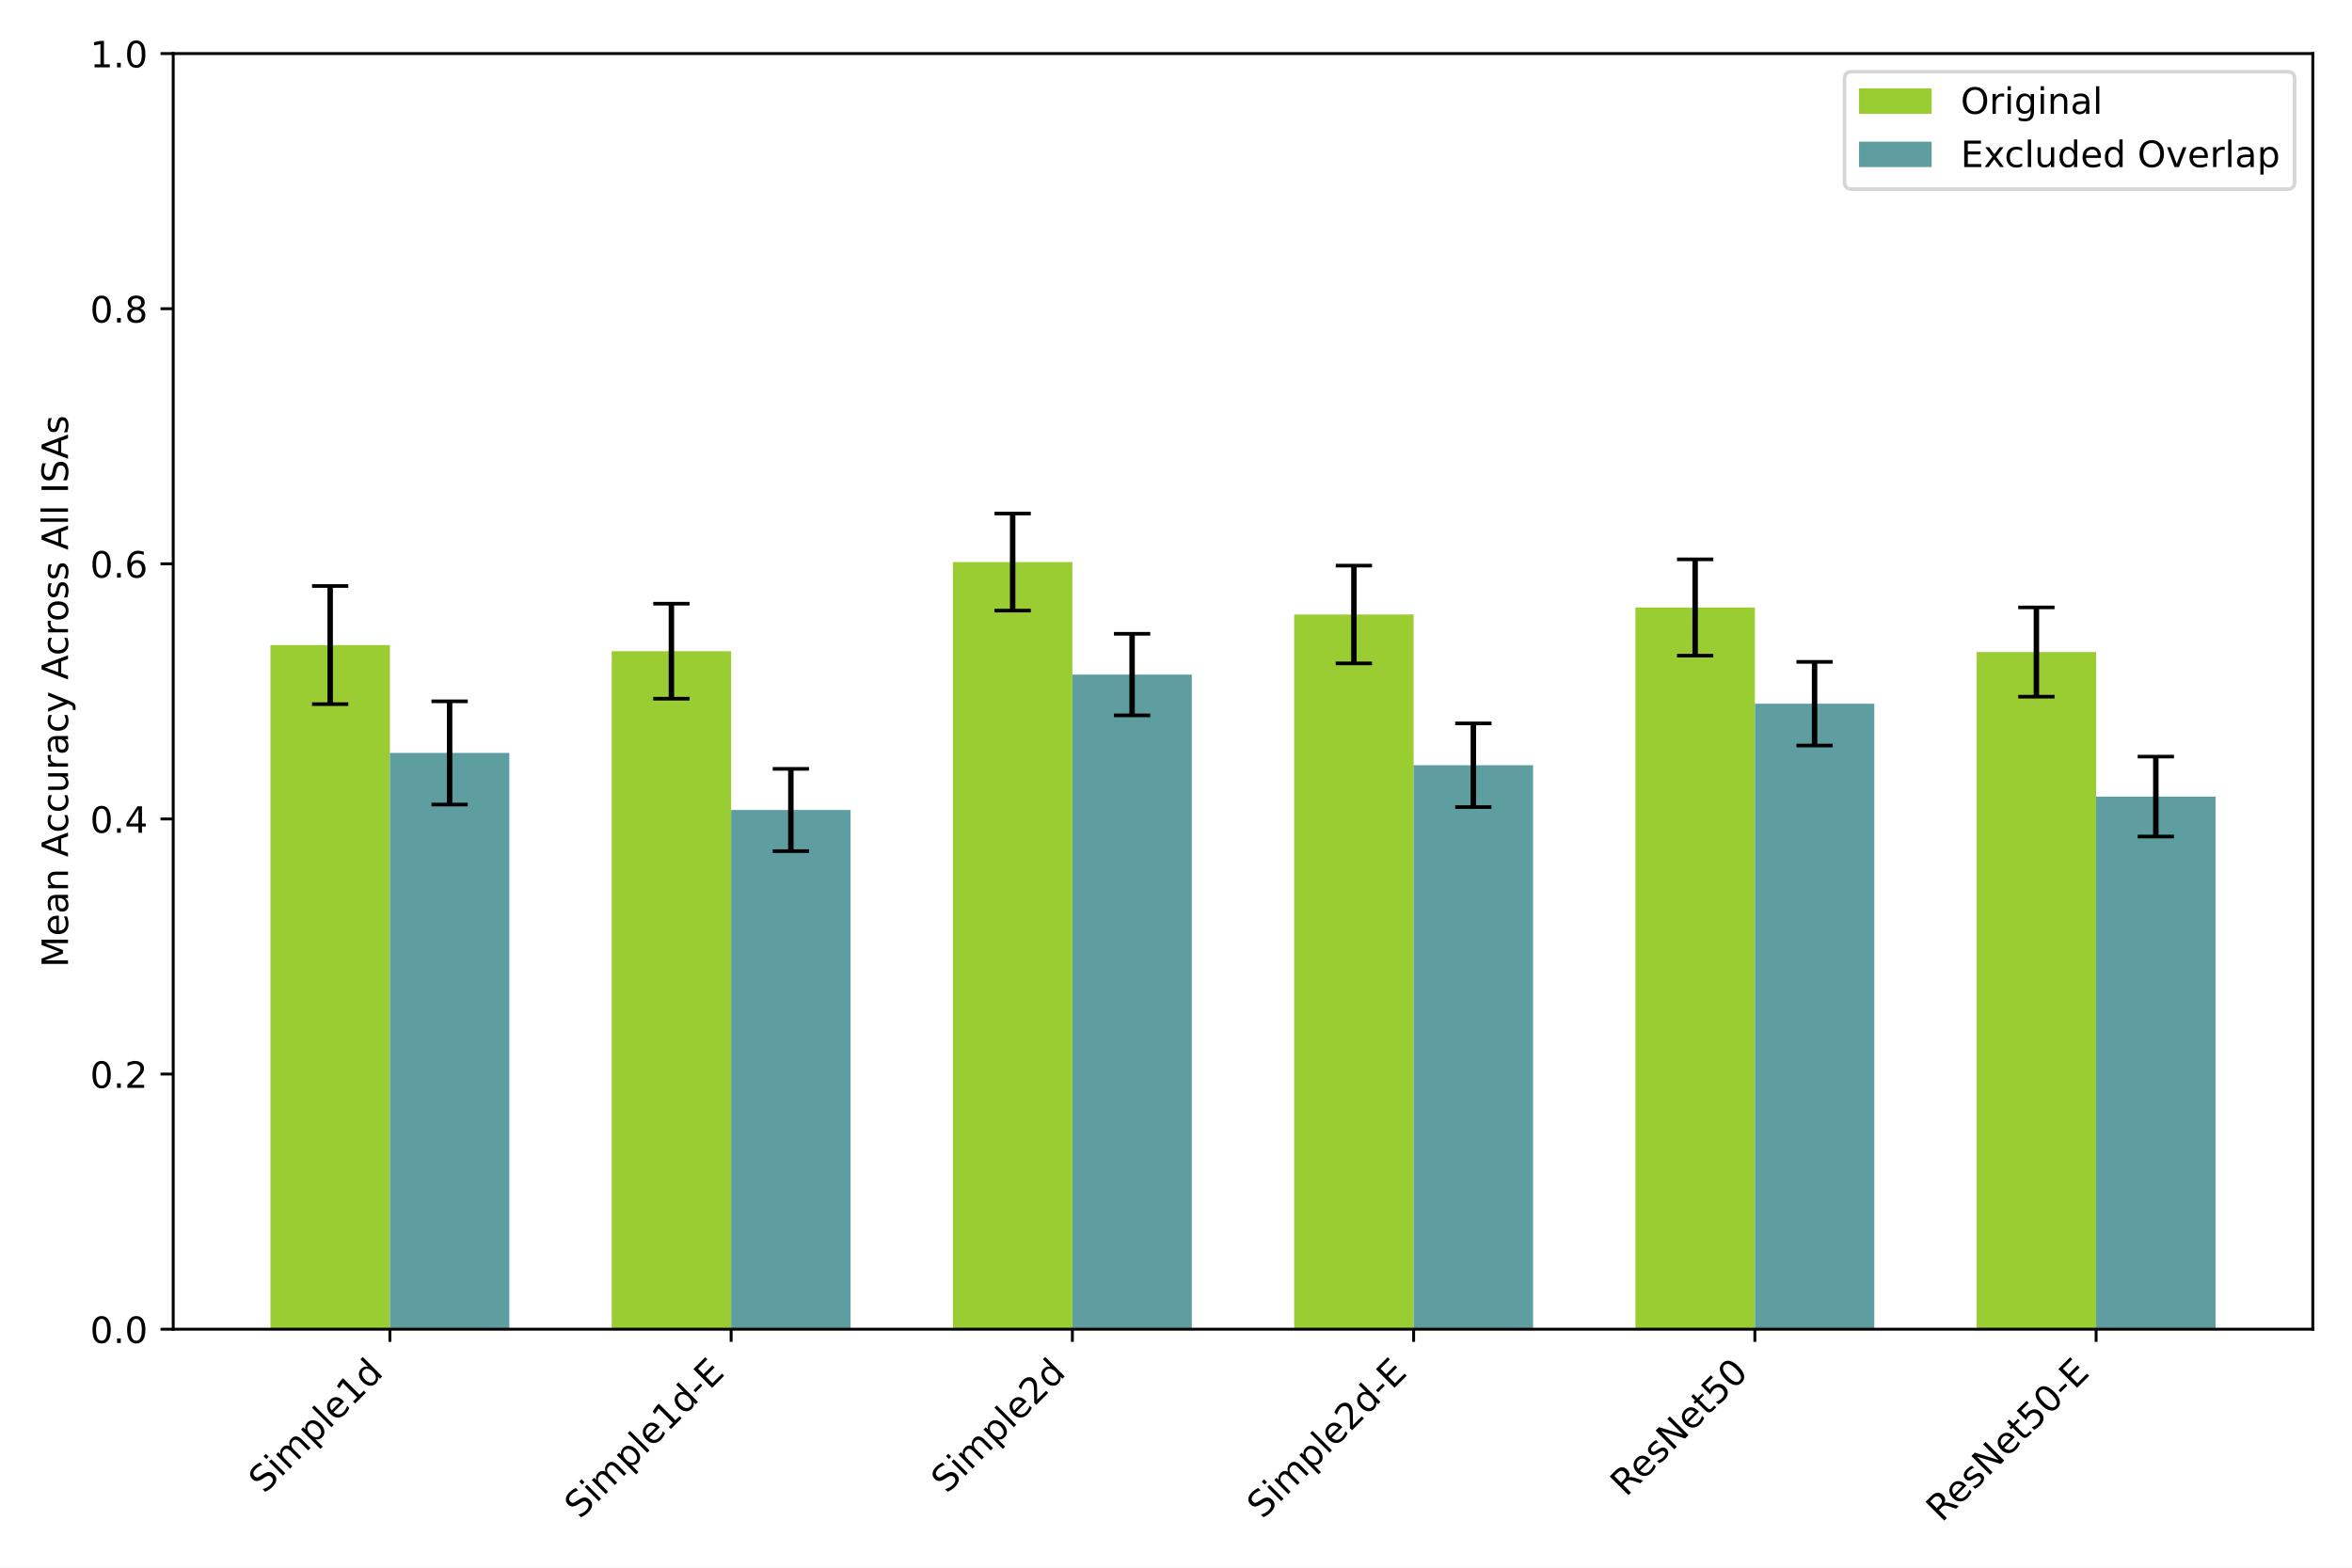
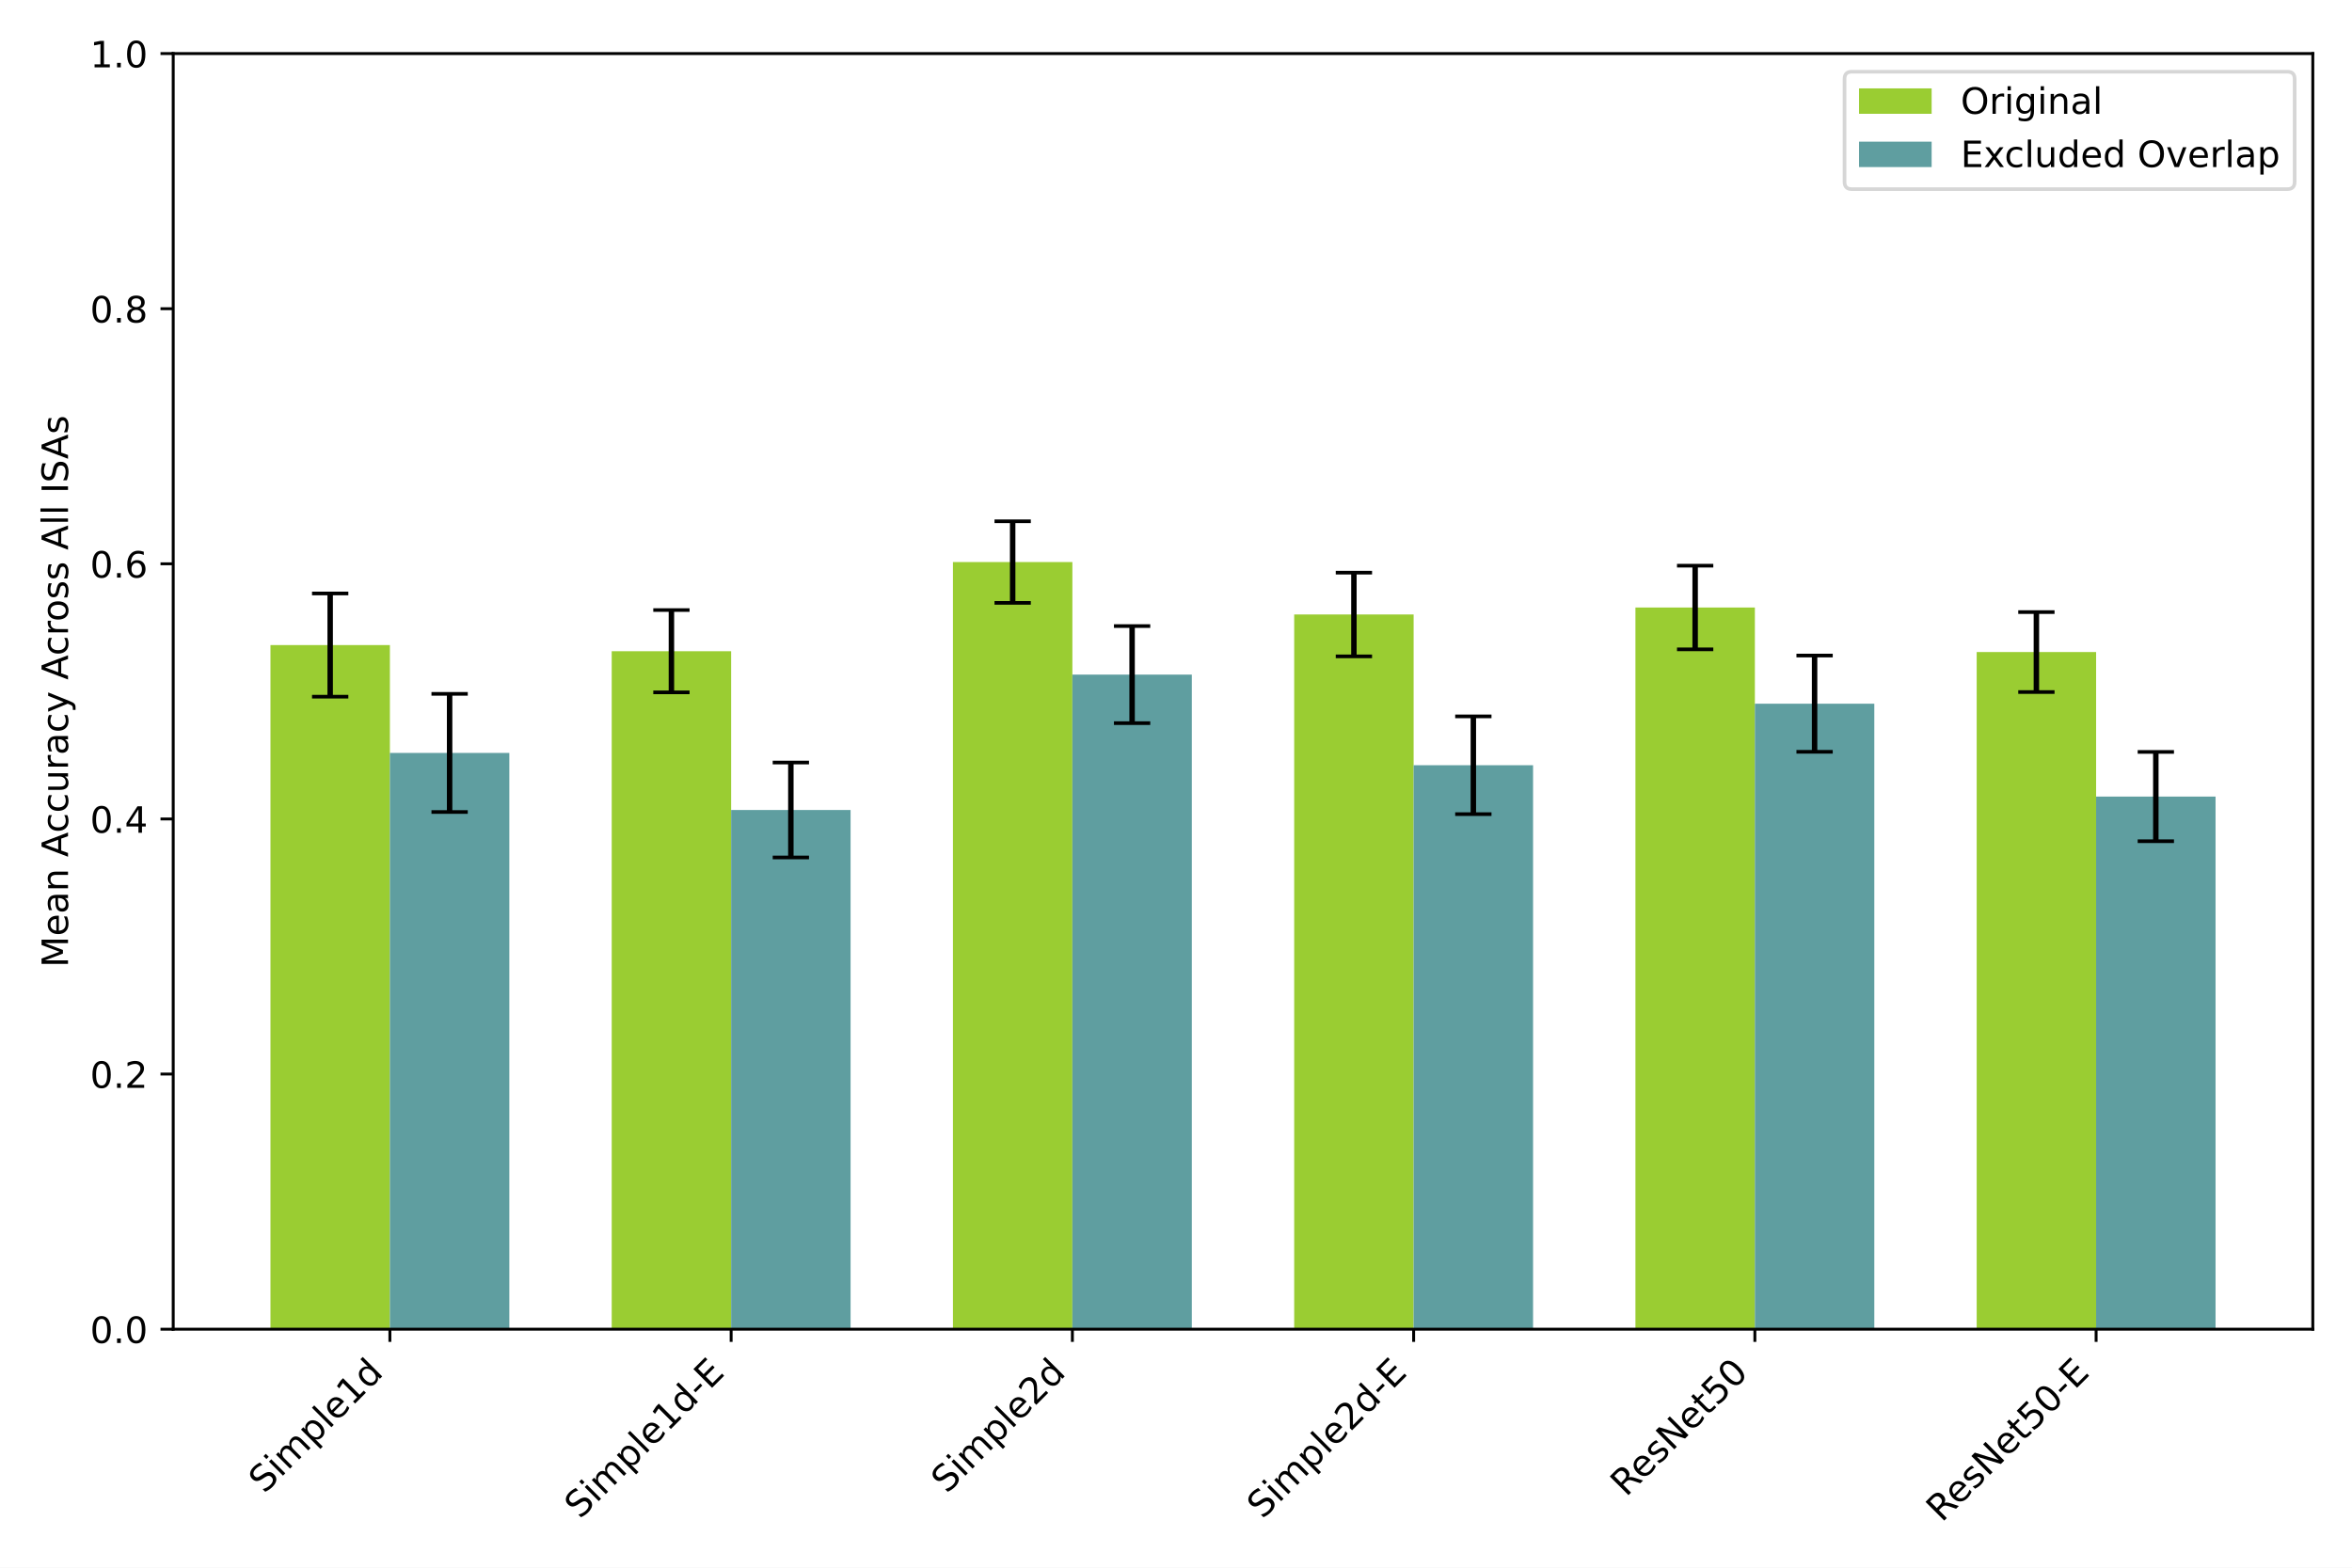
<svg xmlns="http://www.w3.org/2000/svg" xmlns:xlink="http://www.w3.org/1999/xlink" width="648pt" height="432pt" viewBox="0 0 648 432" version="1.1">
  <defs>
    <style type="text/css">*{stroke-linejoin: round; stroke-linecap: butt}</style>
  </defs>
  <g id="figure_1">
    <g id="patch_1">
      <path d="M 0 432  L 648 432  L 648 0  L 0 0  z " style="fill: #ffffff" />
    </g>
    <g id="axes_1">
      <g id="patch_2">
        <path d="M 47.72 366.279  L 637.2 366.279  L 637.2 14.76  L 47.72 14.76  z " style="fill: #ffffff" />
      </g>
      <g id="patch_3">
-         <path d="M 74.515 366.279  L 107.42 366.279  L 107.42 177.759  L 74.515 177.759  z " clip-path="url(#p58ae821afe)" style="fill: #9acd32" />
+         <path d="M 74.515 366.279  L 107.42 366.279  L 107.42 177.759  L 74.515 177.759  z " clip-path="url(#p9a9bf12176)" style="fill: #9acd32" />
      </g>
      <g id="patch_4">
-         <path d="M 168.53 366.279  L 201.436 366.279  L 201.436 179.444  L 168.53 179.444  z " clip-path="url(#p58ae821afe)" style="fill: #9acd32" />
+         <path d="M 168.53 366.279  L 201.436 366.279  L 201.436 179.444  L 168.53 179.444  z " clip-path="url(#p9a9bf12176)" style="fill: #9acd32" />
      </g>
      <g id="patch_5">
-         <path d="M 262.546 366.279  L 295.452 366.279  L 295.452 154.886  L 262.546 154.886  z " clip-path="url(#p58ae821afe)" style="fill: #9acd32" />
+         <path d="M 262.546 366.279  L 295.452 366.279  L 295.452 154.886  L 262.546 154.886  z " clip-path="url(#p9a9bf12176)" style="fill: #9acd32" />
      </g>
      <g id="patch_6">
-         <path d="M 356.562 366.279  L 389.468 366.279  L 389.468 169.332  L 356.562 169.332  z " clip-path="url(#p58ae821afe)" style="fill: #9acd32" />
+         <path d="M 356.562 366.279  L 389.468 366.279  L 389.468 169.332  L 356.562 169.332  z " clip-path="url(#p9a9bf12176)" style="fill: #9acd32" />
      </g>
      <g id="patch_7">
-         <path d="M 450.578 366.279  L 483.484 366.279  L 483.484 167.406  L 450.578 167.406  z " clip-path="url(#p58ae821afe)" style="fill: #9acd32" />
+         <path d="M 450.578 366.279  L 483.484 366.279  L 483.484 167.406  L 450.578 167.406  z " clip-path="url(#p9a9bf12176)" style="fill: #9acd32" />
      </g>
      <g id="patch_8">
-         <path d="M 544.594 366.279  L 577.5 366.279  L 577.5 179.685  L 544.594 179.685  z " clip-path="url(#p58ae821afe)" style="fill: #9acd32" />
+         <path d="M 544.594 366.279  L 577.5 366.279  L 577.5 179.685  L 544.594 179.685  z " clip-path="url(#p9a9bf12176)" style="fill: #9acd32" />
      </g>
      <g id="patch_9">
-         <path d="M 107.42 366.279  L 140.326 366.279  L 140.326 207.479  L 107.42 207.479  z " clip-path="url(#p58ae821afe)" style="fill: #5f9ea0" />
+         <path d="M 107.42 366.279  L 140.326 366.279  L 140.326 207.479  L 107.42 207.479  z " clip-path="url(#p9a9bf12176)" style="fill: #5f9ea0" />
      </g>
      <g id="patch_10">
-         <path d="M 201.436 366.279  L 234.342 366.279  L 234.342 223.205  L 201.436 223.205  z " clip-path="url(#p58ae821afe)" style="fill: #5f9ea0" />
+         <path d="M 201.436 366.279  L 234.342 366.279  L 234.342 223.205  L 201.436 223.205  z " clip-path="url(#p9a9bf12176)" style="fill: #5f9ea0" />
      </g>
      <g id="patch_11">
-         <path d="M 295.452 366.279  L 328.358 366.279  L 328.358 185.894  L 295.452 185.894  z " clip-path="url(#p58ae821afe)" style="fill: #5f9ea0" />
+         <path d="M 295.452 366.279  L 328.358 366.279  L 328.358 185.894  L 295.452 185.894  z " clip-path="url(#p9a9bf12176)" style="fill: #5f9ea0" />
      </g>
      <g id="patch_12">
-         <path d="M 389.468 366.279  L 422.374 366.279  L 422.374 210.871  L 389.468 210.871  z " clip-path="url(#p58ae821afe)" style="fill: #5f9ea0" />
+         <path d="M 389.468 366.279  L 422.374 366.279  L 422.374 210.871  L 389.468 210.871  z " clip-path="url(#p9a9bf12176)" style="fill: #5f9ea0" />
      </g>
      <g id="patch_13">
-         <path d="M 483.484 366.279  L 516.39 366.279  L 516.39 193.912  L 483.484 193.912  z " clip-path="url(#p58ae821afe)" style="fill: #5f9ea0" />
+         <path d="M 483.484 366.279  L 516.39 366.279  L 516.39 193.912  L 483.484 193.912  z " clip-path="url(#p9a9bf12176)" style="fill: #5f9ea0" />
      </g>
      <g id="patch_14">
-         <path d="M 577.5 366.279  L 610.405 366.279  L 610.405 219.505  L 577.5 219.505  z " clip-path="url(#p58ae821afe)" style="fill: #5f9ea0" />
+         <path d="M 577.5 366.279  L 610.405 366.279  L 610.405 219.505  L 577.5 219.505  z " clip-path="url(#p9a9bf12176)" style="fill: #5f9ea0" />
      </g>
      <g id="matplotlib.axis_1">
        <g id="xtick_1">
          <g id="line2d_1">
            <defs>
-               <path id="m19b662d4b4" d="M 0 0  L 0 3.5  " style="stroke: #000000; stroke-width: 0.8" />
+               <path id="m426deeb052" d="M 0 0  L 0 3.5  " style="stroke: #000000; stroke-width: 0.8" />
            </defs>
            <g>
-               <use xlink:href="#m19b662d4b4" x="107.42" y="366.279" style="stroke: #000000; stroke-width: 0.8" />
+               <use xlink:href="#m426deeb052" x="107.42" y="366.279" style="stroke: #000000; stroke-width: 0.8" />
            </g>
          </g>
          <g id="text_1">
            <g transform="translate(72.81609 411.7858) rotate(-45) scale(0.1 -0.1)">
              <defs>
                <path id="DejaVuSans-53" d="M 3425 4513  L 3425 3897  Q 3066 4069 2747 4153  Q 2428 4238 2131 4238  Q 1616 4238 1336 4038  Q 1056 3838 1056 3469  Q 1056 3159 1242 3001  Q 1428 2844 1947 2747  L 2328 2669  Q 3034 2534 3370 2195  Q 3706 1856 3706 1288  Q 3706 609 3251 259  Q 2797 -91 1919 -91  Q 1588 -91 1214 -16  Q 841 59 441 206  L 441 856  Q 825 641 1194 531  Q 1563 422 1919 422  Q 2459 422 2753 634  Q 3047 847 3047 1241  Q 3047 1584 2836 1778  Q 2625 1972 2144 2069  L 1759 2144  Q 1053 2284 737 2584  Q 422 2884 422 3419  Q 422 4038 858 4394  Q 1294 4750 2059 4750  Q 2388 4750 2728 4690  Q 3069 4631 3425 4513  z " transform="scale(0.015625)" />
                <path id="DejaVuSans-69" d="M 603 3500  L 1178 3500  L 1178 0  L 603 0  L 603 3500  z M 603 4863  L 1178 4863  L 1178 4134  L 603 4134  L 603 4863  z " transform="scale(0.015625)" />
                <path id="DejaVuSans-6d" d="M 3328 2828  Q 3544 3216 3844 3400  Q 4144 3584 4550 3584  Q 5097 3584 5394 3201  Q 5691 2819 5691 2113  L 5691 0  L 5113 0  L 5113 2094  Q 5113 2597 4934 2840  Q 4756 3084 4391 3084  Q 3944 3084 3684 2787  Q 3425 2491 3425 1978  L 3425 0  L 2847 0  L 2847 2094  Q 2847 2600 2669 2842  Q 2491 3084 2119 3084  Q 1678 3084 1418 2786  Q 1159 2488 1159 1978  L 1159 0  L 581 0  L 581 3500  L 1159 3500  L 1159 2956  Q 1356 3278 1631 3431  Q 1906 3584 2284 3584  Q 2666 3584 2933 3390  Q 3200 3197 3328 2828  z " transform="scale(0.015625)" />
                <path id="DejaVuSans-70" d="M 1159 525  L 1159 -1331  L 581 -1331  L 581 3500  L 1159 3500  L 1159 2969  Q 1341 3281 1617 3432  Q 1894 3584 2278 3584  Q 2916 3584 3314 3078  Q 3713 2572 3713 1747  Q 3713 922 3314 415  Q 2916 -91 2278 -91  Q 1894 -91 1617 61  Q 1341 213 1159 525  z M 3116 1747  Q 3116 2381 2855 2742  Q 2594 3103 2138 3103  Q 1681 3103 1420 2742  Q 1159 2381 1159 1747  Q 1159 1113 1420 752  Q 1681 391 2138 391  Q 2594 391 2855 752  Q 3116 1113 3116 1747  z " transform="scale(0.015625)" />
                <path id="DejaVuSans-6c" d="M 603 4863  L 1178 4863  L 1178 0  L 603 0  L 603 4863  z " transform="scale(0.015625)" />
                <path id="DejaVuSans-65" d="M 3597 1894  L 3597 1613  L 953 1613  Q 991 1019 1311 708  Q 1631 397 2203 397  Q 2534 397 2845 478  Q 3156 559 3463 722  L 3463 178  Q 3153 47 2828 -22  Q 2503 -91 2169 -91  Q 1331 -91 842 396  Q 353 884 353 1716  Q 353 2575 817 3079  Q 1281 3584 2069 3584  Q 2775 3584 3186 3129  Q 3597 2675 3597 1894  z M 3022 2063  Q 3016 2534 2758 2815  Q 2500 3097 2075 3097  Q 1594 3097 1305 2825  Q 1016 2553 972 2059  L 3022 2063  z " transform="scale(0.015625)" />
                <path id="DejaVuSans-31" d="M 794 531  L 1825 531  L 1825 4091  L 703 3866  L 703 4441  L 1819 4666  L 2450 4666  L 2450 531  L 3481 531  L 3481 0  L 794 0  L 794 531  z " transform="scale(0.015625)" />
                <path id="DejaVuSans-64" d="M 2906 2969  L 2906 4863  L 3481 4863  L 3481 0  L 2906 0  L 2906 525  Q 2725 213 2448 61  Q 2172 -91 1784 -91  Q 1150 -91 751 415  Q 353 922 353 1747  Q 353 2572 751 3078  Q 1150 3584 1784 3584  Q 2172 3584 2448 3432  Q 2725 3281 2906 2969  z M 947 1747  Q 947 1113 1208 752  Q 1469 391 1925 391  Q 2381 391 2643 752  Q 2906 1113 2906 1747  Q 2906 2381 2643 2742  Q 2381 3103 1925 3103  Q 1469 3103 1208 2742  Q 947 2381 947 1747  z " transform="scale(0.015625)" />
              </defs>
              <use xlink:href="#DejaVuSans-53" />
              <use xlink:href="#DejaVuSans-69" transform="translate(63.47656 0)" />
              <use xlink:href="#DejaVuSans-6d" transform="translate(91.25977 0)" />
              <use xlink:href="#DejaVuSans-70" transform="translate(188.6719 0)" />
              <use xlink:href="#DejaVuSans-6c" transform="translate(252.1484 0)" />
              <use xlink:href="#DejaVuSans-65" transform="translate(279.9316 0)" />
              <use xlink:href="#DejaVuSans-31" transform="translate(341.4551 0)" />
              <use xlink:href="#DejaVuSans-64" transform="translate(405.0781 0)" />
            </g>
          </g>
        </g>
        <g id="xtick_2">
          <g id="line2d_2">
            <g>
-               <use xlink:href="#m19b662d4b4" x="201.436" y="366.279" style="stroke: #000000; stroke-width: 0.8" />
+               <use xlink:href="#m426deeb052" x="201.436" y="366.279" style="stroke: #000000; stroke-width: 0.8" />
            </g>
          </g>
          <g id="text_2">
            <g transform="translate(159.8129 418.8049) rotate(-45) scale(0.1 -0.1)">
              <defs>
                <path id="DejaVuSans-2d" d="M 313 2009  L 1997 2009  L 1997 1497  L 313 1497  L 313 2009  z " transform="scale(0.015625)" />
                <path id="DejaVuSans-45" d="M 628 4666  L 3578 4666  L 3578 4134  L 1259 4134  L 1259 2753  L 3481 2753  L 3481 2222  L 1259 2222  L 1259 531  L 3634 531  L 3634 0  L 628 0  L 628 4666  z " transform="scale(0.015625)" />
              </defs>
              <use xlink:href="#DejaVuSans-53" />
              <use xlink:href="#DejaVuSans-69" transform="translate(63.47656 0)" />
              <use xlink:href="#DejaVuSans-6d" transform="translate(91.25977 0)" />
              <use xlink:href="#DejaVuSans-70" transform="translate(188.6719 0)" />
              <use xlink:href="#DejaVuSans-6c" transform="translate(252.1484 0)" />
              <use xlink:href="#DejaVuSans-65" transform="translate(279.9316 0)" />
              <use xlink:href="#DejaVuSans-31" transform="translate(341.4551 0)" />
              <use xlink:href="#DejaVuSans-64" transform="translate(405.0781 0)" />
              <use xlink:href="#DejaVuSans-2d" transform="translate(468.5547 0)" />
              <use xlink:href="#DejaVuSans-45" transform="translate(504.6387 0)" />
            </g>
          </g>
        </g>
        <g id="xtick_3">
          <g id="line2d_3">
            <g>
-               <use xlink:href="#m19b662d4b4" x="295.452" y="366.279" style="stroke: #000000; stroke-width: 0.8" />
+               <use xlink:href="#m426deeb052" x="295.452" y="366.279" style="stroke: #000000; stroke-width: 0.8" />
            </g>
          </g>
          <g id="text_3">
            <g transform="translate(260.848 411.7858) rotate(-45) scale(0.1 -0.1)">
              <defs>
                <path id="DejaVuSans-32" d="M 1228 531  L 3431 531  L 3431 0  L 469 0  L 469 531  Q 828 903 1448 1529  Q 2069 2156 2228 2338  Q 2531 2678 2651 2914  Q 2772 3150 2772 3378  Q 2772 3750 2511 3984  Q 2250 4219 1831 4219  Q 1534 4219 1204 4116  Q 875 4013 500 3803  L 500 4441  Q 881 4594 1212 4672  Q 1544 4750 1819 4750  Q 2544 4750 2975 4387  Q 3406 4025 3406 3419  Q 3406 3131 3298 2873  Q 3191 2616 2906 2266  Q 2828 2175 2409 1742  Q 1991 1309 1228 531  z " transform="scale(0.015625)" />
              </defs>
              <use xlink:href="#DejaVuSans-53" />
              <use xlink:href="#DejaVuSans-69" transform="translate(63.47656 0)" />
              <use xlink:href="#DejaVuSans-6d" transform="translate(91.25977 0)" />
              <use xlink:href="#DejaVuSans-70" transform="translate(188.6719 0)" />
              <use xlink:href="#DejaVuSans-6c" transform="translate(252.1484 0)" />
              <use xlink:href="#DejaVuSans-65" transform="translate(279.9316 0)" />
              <use xlink:href="#DejaVuSans-32" transform="translate(341.4551 0)" />
              <use xlink:href="#DejaVuSans-64" transform="translate(405.0781 0)" />
            </g>
          </g>
        </g>
        <g id="xtick_4">
          <g id="line2d_4">
            <g>
-               <use xlink:href="#m19b662d4b4" x="389.468" y="366.279" style="stroke: #000000; stroke-width: 0.8" />
+               <use xlink:href="#m426deeb052" x="389.468" y="366.279" style="stroke: #000000; stroke-width: 0.8" />
            </g>
          </g>
          <g id="text_4">
            <g transform="translate(347.8448 418.8049) rotate(-45) scale(0.1 -0.1)">
              <use xlink:href="#DejaVuSans-53" />
              <use xlink:href="#DejaVuSans-69" transform="translate(63.47656 0)" />
              <use xlink:href="#DejaVuSans-6d" transform="translate(91.25977 0)" />
              <use xlink:href="#DejaVuSans-70" transform="translate(188.6719 0)" />
              <use xlink:href="#DejaVuSans-6c" transform="translate(252.1484 0)" />
              <use xlink:href="#DejaVuSans-65" transform="translate(279.9316 0)" />
              <use xlink:href="#DejaVuSans-32" transform="translate(341.4551 0)" />
              <use xlink:href="#DejaVuSans-64" transform="translate(405.0781 0)" />
              <use xlink:href="#DejaVuSans-2d" transform="translate(468.5547 0)" />
              <use xlink:href="#DejaVuSans-45" transform="translate(504.6387 0)" />
            </g>
          </g>
        </g>
        <g id="xtick_5">
          <g id="line2d_5">
            <g>
-               <use xlink:href="#m19b662d4b4" x="483.484" y="366.279" style="stroke: #000000; stroke-width: 0.8" />
+               <use xlink:href="#m426deeb052" x="483.484" y="366.279" style="stroke: #000000; stroke-width: 0.8" />
            </g>
          </g>
          <g id="text_5">
            <g transform="translate(447.9728 412.6928) rotate(-45) scale(0.1 -0.1)">
              <defs>
                <path id="DejaVuSans-52" d="M 2841 2188  Q 3044 2119 3236 1894  Q 3428 1669 3622 1275  L 4263 0  L 3584 0  L 2988 1197  Q 2756 1666 2539 1819  Q 2322 1972 1947 1972  L 1259 1972  L 1259 0  L 628 0  L 628 4666  L 2053 4666  Q 2853 4666 3247 4331  Q 3641 3997 3641 3322  Q 3641 2881 3436 2590  Q 3231 2300 2841 2188  z M 1259 4147  L 1259 2491  L 2053 2491  Q 2509 2491 2742 2702  Q 2975 2913 2975 3322  Q 2975 3731 2742 3939  Q 2509 4147 2053 4147  L 1259 4147  z " transform="scale(0.015625)" />
                <path id="DejaVuSans-73" d="M 2834 3397  L 2834 2853  Q 2591 2978 2328 3040  Q 2066 3103 1784 3103  Q 1356 3103 1142 2972  Q 928 2841 928 2578  Q 928 2378 1081 2264  Q 1234 2150 1697 2047  L 1894 2003  Q 2506 1872 2764 1633  Q 3022 1394 3022 966  Q 3022 478 2636 193  Q 2250 -91 1575 -91  Q 1294 -91 989 -36  Q 684 19 347 128  L 347 722  Q 666 556 975 473  Q 1284 391 1588 391  Q 1994 391 2212 530  Q 2431 669 2431 922  Q 2431 1156 2273 1281  Q 2116 1406 1581 1522  L 1381 1569  Q 847 1681 609 1914  Q 372 2147 372 2553  Q 372 3047 722 3315  Q 1072 3584 1716 3584  Q 2034 3584 2315 3537  Q 2597 3491 2834 3397  z " transform="scale(0.015625)" />
                <path id="DejaVuSans-4e" d="M 628 4666  L 1478 4666  L 3547 763  L 3547 4666  L 4159 4666  L 4159 0  L 3309 0  L 1241 3903  L 1241 0  L 628 0  L 628 4666  z " transform="scale(0.015625)" />
                <path id="DejaVuSans-74" d="M 1172 4494  L 1172 3500  L 2356 3500  L 2356 3053  L 1172 3053  L 1172 1153  Q 1172 725 1289 603  Q 1406 481 1766 481  L 2356 481  L 2356 0  L 1766 0  Q 1100 0 847 248  Q 594 497 594 1153  L 594 3053  L 172 3053  L 172 3500  L 594 3500  L 594 4494  L 1172 4494  z " transform="scale(0.015625)" />
                <path id="DejaVuSans-35" d="M 691 4666  L 3169 4666  L 3169 4134  L 1269 4134  L 1269 2991  Q 1406 3038 1543 3061  Q 1681 3084 1819 3084  Q 2600 3084 3056 2656  Q 3513 2228 3513 1497  Q 3513 744 3044 326  Q 2575 -91 1722 -91  Q 1428 -91 1123 -41  Q 819 9 494 109  L 494 744  Q 775 591 1075 516  Q 1375 441 1709 441  Q 2250 441 2565 725  Q 2881 1009 2881 1497  Q 2881 1984 2565 2268  Q 2250 2553 1709 2553  Q 1456 2553 1204 2497  Q 953 2441 691 2322  L 691 4666  z " transform="scale(0.015625)" />
                <path id="DejaVuSans-30" d="M 2034 4250  Q 1547 4250 1301 3770  Q 1056 3291 1056 2328  Q 1056 1369 1301 889  Q 1547 409 2034 409  Q 2525 409 2770 889  Q 3016 1369 3016 2328  Q 3016 3291 2770 3770  Q 2525 4250 2034 4250  z M 2034 4750  Q 2819 4750 3233 4129  Q 3647 3509 3647 2328  Q 3647 1150 3233 529  Q 2819 -91 2034 -91  Q 1250 -91 836 529  Q 422 1150 422 2328  Q 422 3509 836 4129  Q 1250 4750 2034 4750  z " transform="scale(0.015625)" />
              </defs>
              <use xlink:href="#DejaVuSans-52" />
              <use xlink:href="#DejaVuSans-65" transform="translate(64.98242 0)" />
              <use xlink:href="#DejaVuSans-73" transform="translate(126.5059 0)" />
              <use xlink:href="#DejaVuSans-4e" transform="translate(178.6055 0)" />
              <use xlink:href="#DejaVuSans-65" transform="translate(253.4102 0)" />
              <use xlink:href="#DejaVuSans-74" transform="translate(314.9336 0)" />
              <use xlink:href="#DejaVuSans-35" transform="translate(354.1426 0)" />
              <use xlink:href="#DejaVuSans-30" transform="translate(417.7656 0)" />
            </g>
          </g>
        </g>
        <g id="xtick_6">
          <g id="line2d_6">
            <g>
-               <use xlink:href="#m19b662d4b4" x="577.5" y="366.279" style="stroke: #000000; stroke-width: 0.8" />
+               <use xlink:href="#m426deeb052" x="577.5" y="366.279" style="stroke: #000000; stroke-width: 0.8" />
            </g>
          </g>
          <g id="text_6">
            <g transform="translate(534.9696 419.712) rotate(-45) scale(0.1 -0.1)">
              <use xlink:href="#DejaVuSans-52" />
              <use xlink:href="#DejaVuSans-65" transform="translate(64.98242 0)" />
              <use xlink:href="#DejaVuSans-73" transform="translate(126.5059 0)" />
              <use xlink:href="#DejaVuSans-4e" transform="translate(178.6055 0)" />
              <use xlink:href="#DejaVuSans-65" transform="translate(253.4102 0)" />
              <use xlink:href="#DejaVuSans-74" transform="translate(314.9336 0)" />
              <use xlink:href="#DejaVuSans-35" transform="translate(354.1426 0)" />
              <use xlink:href="#DejaVuSans-30" transform="translate(417.7656 0)" />
              <use xlink:href="#DejaVuSans-2d" transform="translate(481.3887 0)" />
              <use xlink:href="#DejaVuSans-45" transform="translate(517.4727 0)" />
            </g>
          </g>
        </g>
      </g>
      <g id="matplotlib.axis_2">
        <g id="ytick_1">
          <g id="line2d_7">
            <defs>
-               <path id="mb29d1706e0" d="M 0 0  L -3.5 0  " style="stroke: #000000; stroke-width: 0.8" />
+               <path id="mb5cc0cf7b2" d="M 0 0  L -3.5 0  " style="stroke: #000000; stroke-width: 0.8" />
            </defs>
            <g>
-               <use xlink:href="#mb29d1706e0" x="47.72" y="366.279" style="stroke: #000000; stroke-width: 0.8" />
+               <use xlink:href="#mb5cc0cf7b2" x="47.72" y="366.279" style="stroke: #000000; stroke-width: 0.8" />
            </g>
          </g>
          <g id="text_7">
            <g transform="translate(24.81687 370.0786) scale(0.1 -0.1)">
              <defs>
                <path id="DejaVuSans-2e" d="M 684 794  L 1344 794  L 1344 0  L 684 0  L 684 794  z " transform="scale(0.015625)" />
              </defs>
              <use xlink:href="#DejaVuSans-30" />
              <use xlink:href="#DejaVuSans-2e" transform="translate(63.62305 0)" />
              <use xlink:href="#DejaVuSans-30" transform="translate(95.41016 0)" />
            </g>
          </g>
        </g>
        <g id="ytick_2">
          <g id="line2d_8">
            <g>
-               <use xlink:href="#mb29d1706e0" x="47.72" y="295.975" style="stroke: #000000; stroke-width: 0.8" />
+               <use xlink:href="#mb5cc0cf7b2" x="47.72" y="295.975" style="stroke: #000000; stroke-width: 0.8" />
            </g>
          </g>
          <g id="text_8">
            <g transform="translate(24.81687 299.7747) scale(0.1 -0.1)">
              <use xlink:href="#DejaVuSans-30" />
              <use xlink:href="#DejaVuSans-2e" transform="translate(63.62305 0)" />
              <use xlink:href="#DejaVuSans-32" transform="translate(95.41016 0)" />
            </g>
          </g>
        </g>
        <g id="ytick_3">
          <g id="line2d_9">
            <g>
-               <use xlink:href="#mb29d1706e0" x="47.72" y="225.672" style="stroke: #000000; stroke-width: 0.8" />
+               <use xlink:href="#mb5cc0cf7b2" x="47.72" y="225.672" style="stroke: #000000; stroke-width: 0.8" />
            </g>
          </g>
          <g id="text_9">
            <g transform="translate(24.81687 229.4708) scale(0.1 -0.1)">
              <defs>
                <path id="DejaVuSans-34" d="M 2419 4116  L 825 1625  L 2419 1625  L 2419 4116  z M 2253 4666  L 3047 4666  L 3047 1625  L 3713 1625  L 3713 1100  L 3047 1100  L 3047 0  L 2419 0  L 2419 1100  L 313 1100  L 313 1709  L 2253 4666  z " transform="scale(0.015625)" />
              </defs>
              <use xlink:href="#DejaVuSans-30" />
              <use xlink:href="#DejaVuSans-2e" transform="translate(63.62305 0)" />
              <use xlink:href="#DejaVuSans-34" transform="translate(95.41016 0)" />
            </g>
          </g>
        </g>
        <g id="ytick_4">
          <g id="line2d_10">
            <g>
-               <use xlink:href="#mb29d1706e0" x="47.72" y="155.368" style="stroke: #000000; stroke-width: 0.8" />
+               <use xlink:href="#mb5cc0cf7b2" x="47.72" y="155.368" style="stroke: #000000; stroke-width: 0.8" />
            </g>
          </g>
          <g id="text_10">
            <g transform="translate(24.81687 159.167) scale(0.1 -0.1)">
              <defs>
                <path id="DejaVuSans-36" d="M 2113 2584  Q 1688 2584 1439 2293  Q 1191 2003 1191 1497  Q 1191 994 1439 701  Q 1688 409 2113 409  Q 2538 409 2786 701  Q 3034 994 3034 1497  Q 3034 2003 2786 2293  Q 2538 2584 2113 2584  z M 3366 4563  L 3366 3988  Q 3128 4100 2886 4159  Q 2644 4219 2406 4219  Q 1781 4219 1451 3797  Q 1122 3375 1075 2522  Q 1259 2794 1537 2939  Q 1816 3084 2150 3084  Q 2853 3084 3261 2657  Q 3669 2231 3669 1497  Q 3669 778 3244 343  Q 2819 -91 2113 -91  Q 1303 -91 875 529  Q 447 1150 447 2328  Q 447 3434 972 4092  Q 1497 4750 2381 4750  Q 2619 4750 2861 4703  Q 3103 4656 3366 4563  z " transform="scale(0.015625)" />
              </defs>
              <use xlink:href="#DejaVuSans-30" />
              <use xlink:href="#DejaVuSans-2e" transform="translate(63.62305 0)" />
              <use xlink:href="#DejaVuSans-36" transform="translate(95.41016 0)" />
            </g>
          </g>
        </g>
        <g id="ytick_5">
          <g id="line2d_11">
            <g>
-               <use xlink:href="#mb29d1706e0" x="47.72" y="85.064" style="stroke: #000000; stroke-width: 0.8" />
+               <use xlink:href="#mb5cc0cf7b2" x="47.72" y="85.064" style="stroke: #000000; stroke-width: 0.8" />
            </g>
          </g>
          <g id="text_11">
            <g transform="translate(24.81687 88.86309) scale(0.1 -0.1)">
              <defs>
                <path id="DejaVuSans-38" d="M 2034 2216  Q 1584 2216 1326 1975  Q 1069 1734 1069 1313  Q 1069 891 1326 650  Q 1584 409 2034 409  Q 2484 409 2743 651  Q 3003 894 3003 1313  Q 3003 1734 2745 1975  Q 2488 2216 2034 2216  z M 1403 2484  Q 997 2584 770 2862  Q 544 3141 544 3541  Q 544 4100 942 4425  Q 1341 4750 2034 4750  Q 2731 4750 3128 4425  Q 3525 4100 3525 3541  Q 3525 3141 3298 2862  Q 3072 2584 2669 2484  Q 3125 2378 3379 2068  Q 3634 1759 3634 1313  Q 3634 634 3220 271  Q 2806 -91 2034 -91  Q 1263 -91 848 271  Q 434 634 434 1313  Q 434 1759 690 2068  Q 947 2378 1403 2484  z M 1172 3481  Q 1172 3119 1398 2916  Q 1625 2713 2034 2713  Q 2441 2713 2670 2916  Q 2900 3119 2900 3481  Q 2900 3844 2670 4047  Q 2441 4250 2034 4250  Q 1625 4250 1398 4047  Q 1172 3844 1172 3481  z " transform="scale(0.015625)" />
              </defs>
              <use xlink:href="#DejaVuSans-30" />
              <use xlink:href="#DejaVuSans-2e" transform="translate(63.62305 0)" />
              <use xlink:href="#DejaVuSans-38" transform="translate(95.41016 0)" />
            </g>
          </g>
        </g>
        <g id="ytick_6">
          <g id="line2d_12">
            <g>
-               <use xlink:href="#mb29d1706e0" x="47.72" y="14.76" style="stroke: #000000; stroke-width: 0.8" />
+               <use xlink:href="#mb5cc0cf7b2" x="47.72" y="14.76" style="stroke: #000000; stroke-width: 0.8" />
            </g>
          </g>
          <g id="text_12">
            <g transform="translate(24.81687 18.55922) scale(0.1 -0.1)">
              <use xlink:href="#DejaVuSans-31" />
              <use xlink:href="#DejaVuSans-2e" transform="translate(63.62305 0)" />
              <use xlink:href="#DejaVuSans-30" transform="translate(95.41016 0)" />
            </g>
          </g>
        </g>
        <g id="text_13">
          <g transform="translate(18.73719 266.5877) rotate(-90) scale(0.1 -0.1)">
            <defs>
              <path id="DejaVuSans-4d" d="M 628 4666  L 1569 4666  L 2759 1491  L 3956 4666  L 4897 4666  L 4897 0  L 4281 0  L 4281 4097  L 3078 897  L 2444 897  L 1241 4097  L 1241 0  L 628 0  L 628 4666  z " transform="scale(0.015625)" />
              <path id="DejaVuSans-61" d="M 2194 1759  Q 1497 1759 1228 1600  Q 959 1441 959 1056  Q 959 750 1161 570  Q 1363 391 1709 391  Q 2188 391 2477 730  Q 2766 1069 2766 1631  L 2766 1759  L 2194 1759  z M 3341 1997  L 3341 0  L 2766 0  L 2766 531  Q 2569 213 2275 61  Q 1981 -91 1556 -91  Q 1019 -91 701 211  Q 384 513 384 1019  Q 384 1609 779 1909  Q 1175 2209 1959 2209  L 2766 2209  L 2766 2266  Q 2766 2663 2505 2880  Q 2244 3097 1772 3097  Q 1472 3097 1187 3025  Q 903 2953 641 2809  L 641 3341  Q 956 3463 1253 3523  Q 1550 3584 1831 3584  Q 2591 3584 2966 3190  Q 3341 2797 3341 1997  z " transform="scale(0.015625)" />
              <path id="DejaVuSans-6e" d="M 3513 2113  L 3513 0  L 2938 0  L 2938 2094  Q 2938 2591 2744 2837  Q 2550 3084 2163 3084  Q 1697 3084 1428 2787  Q 1159 2491 1159 1978  L 1159 0  L 581 0  L 581 3500  L 1159 3500  L 1159 2956  Q 1366 3272 1645 3428  Q 1925 3584 2291 3584  Q 2894 3584 3203 3211  Q 3513 2838 3513 2113  z " transform="scale(0.015625)" />
              <path id="DejaVuSans-20" transform="scale(0.015625)" />
              <path id="DejaVuSans-41" d="M 2188 4044  L 1331 1722  L 3047 1722  L 2188 4044  z M 1831 4666  L 2547 4666  L 4325 0  L 3669 0  L 3244 1197  L 1141 1197  L 716 0  L 50 0  L 1831 4666  z " transform="scale(0.015625)" />
              <path id="DejaVuSans-63" d="M 3122 3366  L 3122 2828  Q 2878 2963 2633 3030  Q 2388 3097 2138 3097  Q 1578 3097 1268 2742  Q 959 2388 959 1747  Q 959 1106 1268 751  Q 1578 397 2138 397  Q 2388 397 2633 464  Q 2878 531 3122 666  L 3122 134  Q 2881 22 2623 -34  Q 2366 -91 2075 -91  Q 1284 -91 818 406  Q 353 903 353 1747  Q 353 2603 823 3093  Q 1294 3584 2113 3584  Q 2378 3584 2631 3529  Q 2884 3475 3122 3366  z " transform="scale(0.015625)" />
              <path id="DejaVuSans-75" d="M 544 1381  L 544 3500  L 1119 3500  L 1119 1403  Q 1119 906 1312 657  Q 1506 409 1894 409  Q 2359 409 2629 706  Q 2900 1003 2900 1516  L 2900 3500  L 3475 3500  L 3475 0  L 2900 0  L 2900 538  Q 2691 219 2414 64  Q 2138 -91 1772 -91  Q 1169 -91 856 284  Q 544 659 544 1381  z M 1991 3584  L 1991 3584  z " transform="scale(0.015625)" />
              <path id="DejaVuSans-72" d="M 2631 2963  Q 2534 3019 2420 3045  Q 2306 3072 2169 3072  Q 1681 3072 1420 2755  Q 1159 2438 1159 1844  L 1159 0  L 581 0  L 581 3500  L 1159 3500  L 1159 2956  Q 1341 3275 1631 3429  Q 1922 3584 2338 3584  Q 2397 3584 2469 3576  Q 2541 3569 2628 3553  L 2631 2963  z " transform="scale(0.015625)" />
              <path id="DejaVuSans-79" d="M 2059 -325  Q 1816 -950 1584 -1140  Q 1353 -1331 966 -1331  L 506 -1331  L 506 -850  L 844 -850  Q 1081 -850 1212 -737  Q 1344 -625 1503 -206  L 1606 56  L 191 3500  L 800 3500  L 1894 763  L 2988 3500  L 3597 3500  L 2059 -325  z " transform="scale(0.015625)" />
              <path id="DejaVuSans-6f" d="M 1959 3097  Q 1497 3097 1228 2736  Q 959 2375 959 1747  Q 959 1119 1226 758  Q 1494 397 1959 397  Q 2419 397 2687 759  Q 2956 1122 2956 1747  Q 2956 2369 2687 2733  Q 2419 3097 1959 3097  z M 1959 3584  Q 2709 3584 3137 3096  Q 3566 2609 3566 1747  Q 3566 888 3137 398  Q 2709 -91 1959 -91  Q 1206 -91 779 398  Q 353 888 353 1747  Q 353 2609 779 3096  Q 1206 3584 1959 3584  z " transform="scale(0.015625)" />
              <path id="DejaVuSans-49" d="M 628 4666  L 1259 4666  L 1259 0  L 628 0  L 628 4666  z " transform="scale(0.015625)" />
            </defs>
            <use xlink:href="#DejaVuSans-4d" />
            <use xlink:href="#DejaVuSans-65" transform="translate(86.2793 0)" />
            <use xlink:href="#DejaVuSans-61" transform="translate(147.8027 0)" />
            <use xlink:href="#DejaVuSans-6e" transform="translate(209.082 0)" />
            <use xlink:href="#DejaVuSans-20" transform="translate(272.4609 0)" />
            <use xlink:href="#DejaVuSans-41" transform="translate(304.248 0)" />
            <use xlink:href="#DejaVuSans-63" transform="translate(370.9062 0)" />
            <use xlink:href="#DejaVuSans-63" transform="translate(425.8867 0)" />
            <use xlink:href="#DejaVuSans-75" transform="translate(480.8672 0)" />
            <use xlink:href="#DejaVuSans-72" transform="translate(544.2461 0)" />
            <use xlink:href="#DejaVuSans-61" transform="translate(585.3594 0)" />
            <use xlink:href="#DejaVuSans-63" transform="translate(646.6387 0)" />
            <use xlink:href="#DejaVuSans-79" transform="translate(701.6191 0)" />
            <use xlink:href="#DejaVuSans-20" transform="translate(760.7988 0)" />
            <use xlink:href="#DejaVuSans-41" transform="translate(792.5859 0)" />
            <use xlink:href="#DejaVuSans-63" transform="translate(859.2441 0)" />
            <use xlink:href="#DejaVuSans-72" transform="translate(914.2246 0)" />
            <use xlink:href="#DejaVuSans-6f" transform="translate(953.0879 0)" />
            <use xlink:href="#DejaVuSans-73" transform="translate(1014.27 0)" />
            <use xlink:href="#DejaVuSans-73" transform="translate(1066.369 0)" />
            <use xlink:href="#DejaVuSans-20" transform="translate(1118.469 0)" />
            <use xlink:href="#DejaVuSans-41" transform="translate(1150.256 0)" />
            <use xlink:href="#DejaVuSans-6c" transform="translate(1218.664 0)" />
            <use xlink:href="#DejaVuSans-6c" transform="translate(1246.447 0)" />
            <use xlink:href="#DejaVuSans-20" transform="translate(1274.23 0)" />
            <use xlink:href="#DejaVuSans-49" transform="translate(1306.018 0)" />
            <use xlink:href="#DejaVuSans-53" transform="translate(1335.51 0)" />
            <use xlink:href="#DejaVuSans-41" transform="translate(1400.861 0)" />
            <use xlink:href="#DejaVuSans-73" transform="translate(1469.27 0)" />
          </g>
        </g>
      </g>
      <g id="LineCollection_1">
-         <path d="M 90.967 194.036  L 90.967 161.482  " clip-path="url(#p58ae821afe)" style="fill: none; stroke: #000000; stroke-width: 1.5" />
-         <path d="M 184.983 192.528  L 184.983 166.361  " clip-path="url(#p58ae821afe)" style="fill: none; stroke: #000000; stroke-width: 1.5" />
-         <path d="M 278.999 168.261  L 278.999 141.512  " clip-path="url(#p58ae821afe)" style="fill: none; stroke: #000000; stroke-width: 1.5" />
-         <path d="M 373.015 182.802  L 373.015 155.862  " clip-path="url(#p58ae821afe)" style="fill: none; stroke: #000000; stroke-width: 1.5" />
-         <path d="M 467.031 180.672  L 467.031 154.14  " clip-path="url(#p58ae821afe)" style="fill: none; stroke: #000000; stroke-width: 1.5" />
-         <path d="M 561.047 191.988  L 561.047 167.383  " clip-path="url(#p58ae821afe)" style="fill: none; stroke: #000000; stroke-width: 1.5" />
+         <path d="M 90.967 191.975  L 90.967 163.543  " clip-path="url(#p9a9bf12176)" style="fill: none; stroke: #000000; stroke-width: 1.5" />
+         <path d="M 184.983 190.781  L 184.983 168.108  " clip-path="url(#p9a9bf12176)" style="fill: none; stroke: #000000; stroke-width: 1.5" />
+         <path d="M 278.999 166.124  L 278.999 143.648  " clip-path="url(#p9a9bf12176)" style="fill: none; stroke: #000000; stroke-width: 1.5" />
+         <path d="M 373.015 180.864  L 373.015 157.801  " clip-path="url(#p9a9bf12176)" style="fill: none; stroke: #000000; stroke-width: 1.5" />
+         <path d="M 467.031 178.931  L 467.031 155.881  " clip-path="url(#p9a9bf12176)" style="fill: none; stroke: #000000; stroke-width: 1.5" />
+         <path d="M 561.047 190.699  L 561.047 168.672  " clip-path="url(#p9a9bf12176)" style="fill: none; stroke: #000000; stroke-width: 1.5" />
      </g>
      <g id="line2d_13">
        <defs>
-           <path id="m2f31d3ac18" d="M 5 0  L -5 -0  " style="stroke: #000000" />
+           <path id="me9c8c20c58" d="M 5 0  L -5 -0  " style="stroke: #000000" />
        </defs>
-         <g clip-path="url(#p58ae821afe)">
-           <use xlink:href="#m2f31d3ac18" x="90.967" y="194.036" style="stroke: #000000" />
-           <use xlink:href="#m2f31d3ac18" x="184.983" y="192.528" style="stroke: #000000" />
-           <use xlink:href="#m2f31d3ac18" x="278.999" y="168.261" style="stroke: #000000" />
-           <use xlink:href="#m2f31d3ac18" x="373.015" y="182.802" style="stroke: #000000" />
-           <use xlink:href="#m2f31d3ac18" x="467.031" y="180.672" style="stroke: #000000" />
-           <use xlink:href="#m2f31d3ac18" x="561.047" y="191.988" style="stroke: #000000" />
+         <g clip-path="url(#p9a9bf12176)">
+           <use xlink:href="#me9c8c20c58" x="90.967" y="191.975" style="stroke: #000000" />
+           <use xlink:href="#me9c8c20c58" x="184.983" y="190.781" style="stroke: #000000" />
+           <use xlink:href="#me9c8c20c58" x="278.999" y="166.124" style="stroke: #000000" />
+           <use xlink:href="#me9c8c20c58" x="373.015" y="180.864" style="stroke: #000000" />
+           <use xlink:href="#me9c8c20c58" x="467.031" y="178.931" style="stroke: #000000" />
+           <use xlink:href="#me9c8c20c58" x="561.047" y="190.699" style="stroke: #000000" />
        </g>
      </g>
      <g id="line2d_14">
-         <g clip-path="url(#p58ae821afe)">
-           <use xlink:href="#m2f31d3ac18" x="90.967" y="161.482" style="stroke: #000000" />
-           <use xlink:href="#m2f31d3ac18" x="184.983" y="166.361" style="stroke: #000000" />
-           <use xlink:href="#m2f31d3ac18" x="278.999" y="141.512" style="stroke: #000000" />
-           <use xlink:href="#m2f31d3ac18" x="373.015" y="155.862" style="stroke: #000000" />
-           <use xlink:href="#m2f31d3ac18" x="467.031" y="154.14" style="stroke: #000000" />
-           <use xlink:href="#m2f31d3ac18" x="561.047" y="167.383" style="stroke: #000000" />
+         <g clip-path="url(#p9a9bf12176)">
+           <use xlink:href="#me9c8c20c58" x="90.967" y="163.543" style="stroke: #000000" />
+           <use xlink:href="#me9c8c20c58" x="184.983" y="168.108" style="stroke: #000000" />
+           <use xlink:href="#me9c8c20c58" x="278.999" y="143.648" style="stroke: #000000" />
+           <use xlink:href="#me9c8c20c58" x="373.015" y="157.801" style="stroke: #000000" />
+           <use xlink:href="#me9c8c20c58" x="467.031" y="155.881" style="stroke: #000000" />
+           <use xlink:href="#me9c8c20c58" x="561.047" y="168.672" style="stroke: #000000" />
        </g>
      </g>
      <g id="LineCollection_2">
-         <path d="M 123.873 221.695  L 123.873 193.263  " clip-path="url(#p58ae821afe)" style="fill: none; stroke: #000000; stroke-width: 1.5" />
-         <path d="M 217.889 234.541  L 217.889 211.868  " clip-path="url(#p58ae821afe)" style="fill: none; stroke: #000000; stroke-width: 1.5" />
-         <path d="M 311.905 197.132  L 311.905 174.656  " clip-path="url(#p58ae821afe)" style="fill: none; stroke: #000000; stroke-width: 1.5" />
-         <path d="M 405.921 222.402  L 405.921 199.339  " clip-path="url(#p58ae821afe)" style="fill: none; stroke: #000000; stroke-width: 1.5" />
-         <path d="M 499.937 205.437  L 499.937 182.387  " clip-path="url(#p58ae821afe)" style="fill: none; stroke: #000000; stroke-width: 1.5" />
-         <path d="M 593.953 230.518  L 593.953 208.491  " clip-path="url(#p58ae821afe)" style="fill: none; stroke: #000000; stroke-width: 1.5" />
+         <path d="M 123.873 223.756  L 123.873 191.202  " clip-path="url(#p9a9bf12176)" style="fill: none; stroke: #000000; stroke-width: 1.5" />
+         <path d="M 217.889 236.288  L 217.889 210.122  " clip-path="url(#p9a9bf12176)" style="fill: none; stroke: #000000; stroke-width: 1.5" />
+         <path d="M 311.905 199.269  L 311.905 172.52  " clip-path="url(#p9a9bf12176)" style="fill: none; stroke: #000000; stroke-width: 1.5" />
+         <path d="M 405.921 224.341  L 405.921 197.401  " clip-path="url(#p9a9bf12176)" style="fill: none; stroke: #000000; stroke-width: 1.5" />
+         <path d="M 499.937 207.177  L 499.937 180.646  " clip-path="url(#p9a9bf12176)" style="fill: none; stroke: #000000; stroke-width: 1.5" />
+         <path d="M 593.953 231.807  L 593.953 207.202  " clip-path="url(#p9a9bf12176)" style="fill: none; stroke: #000000; stroke-width: 1.5" />
      </g>
      <g id="line2d_15">
-         <g clip-path="url(#p58ae821afe)">
-           <use xlink:href="#m2f31d3ac18" x="123.873" y="221.695" style="stroke: #000000" />
-           <use xlink:href="#m2f31d3ac18" x="217.889" y="234.541" style="stroke: #000000" />
-           <use xlink:href="#m2f31d3ac18" x="311.905" y="197.132" style="stroke: #000000" />
-           <use xlink:href="#m2f31d3ac18" x="405.921" y="222.402" style="stroke: #000000" />
-           <use xlink:href="#m2f31d3ac18" x="499.937" y="205.437" style="stroke: #000000" />
-           <use xlink:href="#m2f31d3ac18" x="593.953" y="230.518" style="stroke: #000000" />
+         <g clip-path="url(#p9a9bf12176)">
+           <use xlink:href="#me9c8c20c58" x="123.873" y="223.756" style="stroke: #000000" />
+           <use xlink:href="#me9c8c20c58" x="217.889" y="236.288" style="stroke: #000000" />
+           <use xlink:href="#me9c8c20c58" x="311.905" y="199.269" style="stroke: #000000" />
+           <use xlink:href="#me9c8c20c58" x="405.921" y="224.341" style="stroke: #000000" />
+           <use xlink:href="#me9c8c20c58" x="499.937" y="207.177" style="stroke: #000000" />
+           <use xlink:href="#me9c8c20c58" x="593.953" y="231.807" style="stroke: #000000" />
        </g>
      </g>
      <g id="line2d_16">
-         <g clip-path="url(#p58ae821afe)">
-           <use xlink:href="#m2f31d3ac18" x="123.873" y="193.263" style="stroke: #000000" />
-           <use xlink:href="#m2f31d3ac18" x="217.889" y="211.868" style="stroke: #000000" />
-           <use xlink:href="#m2f31d3ac18" x="311.905" y="174.656" style="stroke: #000000" />
-           <use xlink:href="#m2f31d3ac18" x="405.921" y="199.339" style="stroke: #000000" />
-           <use xlink:href="#m2f31d3ac18" x="499.937" y="182.387" style="stroke: #000000" />
-           <use xlink:href="#m2f31d3ac18" x="593.953" y="208.491" style="stroke: #000000" />
+         <g clip-path="url(#p9a9bf12176)">
+           <use xlink:href="#me9c8c20c58" x="123.873" y="191.202" style="stroke: #000000" />
+           <use xlink:href="#me9c8c20c58" x="217.889" y="210.122" style="stroke: #000000" />
+           <use xlink:href="#me9c8c20c58" x="311.905" y="172.52" style="stroke: #000000" />
+           <use xlink:href="#me9c8c20c58" x="405.921" y="197.401" style="stroke: #000000" />
+           <use xlink:href="#me9c8c20c58" x="499.937" y="180.646" style="stroke: #000000" />
+           <use xlink:href="#me9c8c20c58" x="593.953" y="207.202" style="stroke: #000000" />
        </g>
      </g>
      <g id="patch_15">
        <path d="M 47.72 366.279  L 47.72 14.76  " style="fill: none; stroke: #000000; stroke-width: 0.8; stroke-linejoin: miter; stroke-linecap: square" />
      </g>
      <g id="patch_16">
        <path d="M 637.2 366.279  L 637.2 14.76  " style="fill: none; stroke: #000000; stroke-width: 0.8; stroke-linejoin: miter; stroke-linecap: square" />
      </g>
      <g id="patch_17">
        <path d="M 47.72 366.279  L 637.2 366.279  " style="fill: none; stroke: #000000; stroke-width: 0.8; stroke-linejoin: miter; stroke-linecap: square" />
      </g>
      <g id="patch_18">
        <path d="M 47.72 14.76  L 637.2 14.76  " style="fill: none; stroke: #000000; stroke-width: 0.8; stroke-linejoin: miter; stroke-linecap: square" />
      </g>
      <g id="legend_1">
        <g id="patch_19">
          <path d="M 510.186 52.116  L 630.2 52.116  Q 632.2 52.116 632.2 50.116  L 632.2 21.76  Q 632.2 19.76 630.2 19.76  L 510.186 19.76  Q 508.186 19.76 508.186 21.76  L 508.186 50.116  Q 508.186 52.116 510.186 52.116  z " style="fill: #ffffff; opacity: 0.8; stroke: #cccccc; stroke-linejoin: miter" />
        </g>
        <g id="patch_20">
          <path d="M 512.186 31.358  L 532.186 31.358  L 532.186 24.358  L 512.186 24.358  z " style="fill: #9acd32" />
        </g>
        <g id="text_14">
          <g transform="translate(540.1859 31.35844) scale(0.1 -0.1)">
            <defs>
              <path id="DejaVuSans-4f" d="M 2522 4238  Q 1834 4238 1429 3725  Q 1025 3213 1025 2328  Q 1025 1447 1429 934  Q 1834 422 2522 422  Q 3209 422 3611 934  Q 4013 1447 4013 2328  Q 4013 3213 3611 3725  Q 3209 4238 2522 4238  z M 2522 4750  Q 3503 4750 4090 4092  Q 4678 3434 4678 2328  Q 4678 1225 4090 567  Q 3503 -91 2522 -91  Q 1538 -91 948 565  Q 359 1222 359 2328  Q 359 3434 948 4092  Q 1538 4750 2522 4750  z " transform="scale(0.015625)" />
              <path id="DejaVuSans-67" d="M 2906 1791  Q 2906 2416 2648 2759  Q 2391 3103 1925 3103  Q 1463 3103 1205 2759  Q 947 2416 947 1791  Q 947 1169 1205 825  Q 1463 481 1925 481  Q 2391 481 2648 825  Q 2906 1169 2906 1791  z M 3481 434  Q 3481 -459 3084 -895  Q 2688 -1331 1869 -1331  Q 1566 -1331 1297 -1286  Q 1028 -1241 775 -1147  L 775 -588  Q 1028 -725 1275 -790  Q 1522 -856 1778 -856  Q 2344 -856 2625 -561  Q 2906 -266 2906 331  L 2906 616  Q 2728 306 2450 153  Q 2172 0 1784 0  Q 1141 0 747 490  Q 353 981 353 1791  Q 353 2603 747 3093  Q 1141 3584 1784 3584  Q 2172 3584 2450 3431  Q 2728 3278 2906 2969  L 2906 3500  L 3481 3500  L 3481 434  z " transform="scale(0.015625)" />
            </defs>
            <use xlink:href="#DejaVuSans-4f" />
            <use xlink:href="#DejaVuSans-72" transform="translate(78.71094 0)" />
            <use xlink:href="#DejaVuSans-69" transform="translate(119.8242 0)" />
            <use xlink:href="#DejaVuSans-67" transform="translate(147.6074 0)" />
            <use xlink:href="#DejaVuSans-69" transform="translate(211.084 0)" />
            <use xlink:href="#DejaVuSans-6e" transform="translate(238.8672 0)" />
            <use xlink:href="#DejaVuSans-61" transform="translate(302.2461 0)" />
            <use xlink:href="#DejaVuSans-6c" transform="translate(363.5254 0)" />
          </g>
        </g>
        <g id="patch_21">
          <path d="M 512.186 46.037  L 532.186 46.037  L 532.186 39.037  L 512.186 39.037  z " style="fill: #5f9ea0" />
        </g>
        <g id="text_15">
          <g transform="translate(540.1859 46.03656) scale(0.1 -0.1)">
            <defs>
              <path id="DejaVuSans-78" d="M 3513 3500  L 2247 1797  L 3578 0  L 2900 0  L 1881 1375  L 863 0  L 184 0  L 1544 1831  L 300 3500  L 978 3500  L 1906 2253  L 2834 3500  L 3513 3500  z " transform="scale(0.015625)" />
              <path id="DejaVuSans-76" d="M 191 3500  L 800 3500  L 1894 563  L 2988 3500  L 3597 3500  L 2284 0  L 1503 0  L 191 3500  z " transform="scale(0.015625)" />
            </defs>
            <use xlink:href="#DejaVuSans-45" />
            <use xlink:href="#DejaVuSans-78" transform="translate(63.18359 0)" />
            <use xlink:href="#DejaVuSans-63" transform="translate(120.6133 0)" />
            <use xlink:href="#DejaVuSans-6c" transform="translate(175.5938 0)" />
            <use xlink:href="#DejaVuSans-75" transform="translate(203.377 0)" />
            <use xlink:href="#DejaVuSans-64" transform="translate(266.7559 0)" />
            <use xlink:href="#DejaVuSans-65" transform="translate(330.2324 0)" />
            <use xlink:href="#DejaVuSans-64" transform="translate(391.7559 0)" />
            <use xlink:href="#DejaVuSans-20" transform="translate(455.2324 0)" />
            <use xlink:href="#DejaVuSans-4f" transform="translate(487.0195 0)" />
            <use xlink:href="#DejaVuSans-76" transform="translate(565.7305 0)" />
            <use xlink:href="#DejaVuSans-65" transform="translate(624.9102 0)" />
            <use xlink:href="#DejaVuSans-72" transform="translate(686.4336 0)" />
            <use xlink:href="#DejaVuSans-6c" transform="translate(727.5469 0)" />
            <use xlink:href="#DejaVuSans-61" transform="translate(755.3301 0)" />
            <use xlink:href="#DejaVuSans-70" transform="translate(816.6094 0)" />
          </g>
        </g>
      </g>
    </g>
  </g>
  <defs>
-     <clipPath id="p58ae821afe">
+     <clipPath id="p9a9bf12176">
      <rect x="47.72" y="14.76" width="589.48" height="351.519" />
    </clipPath>
  </defs>
</svg>
